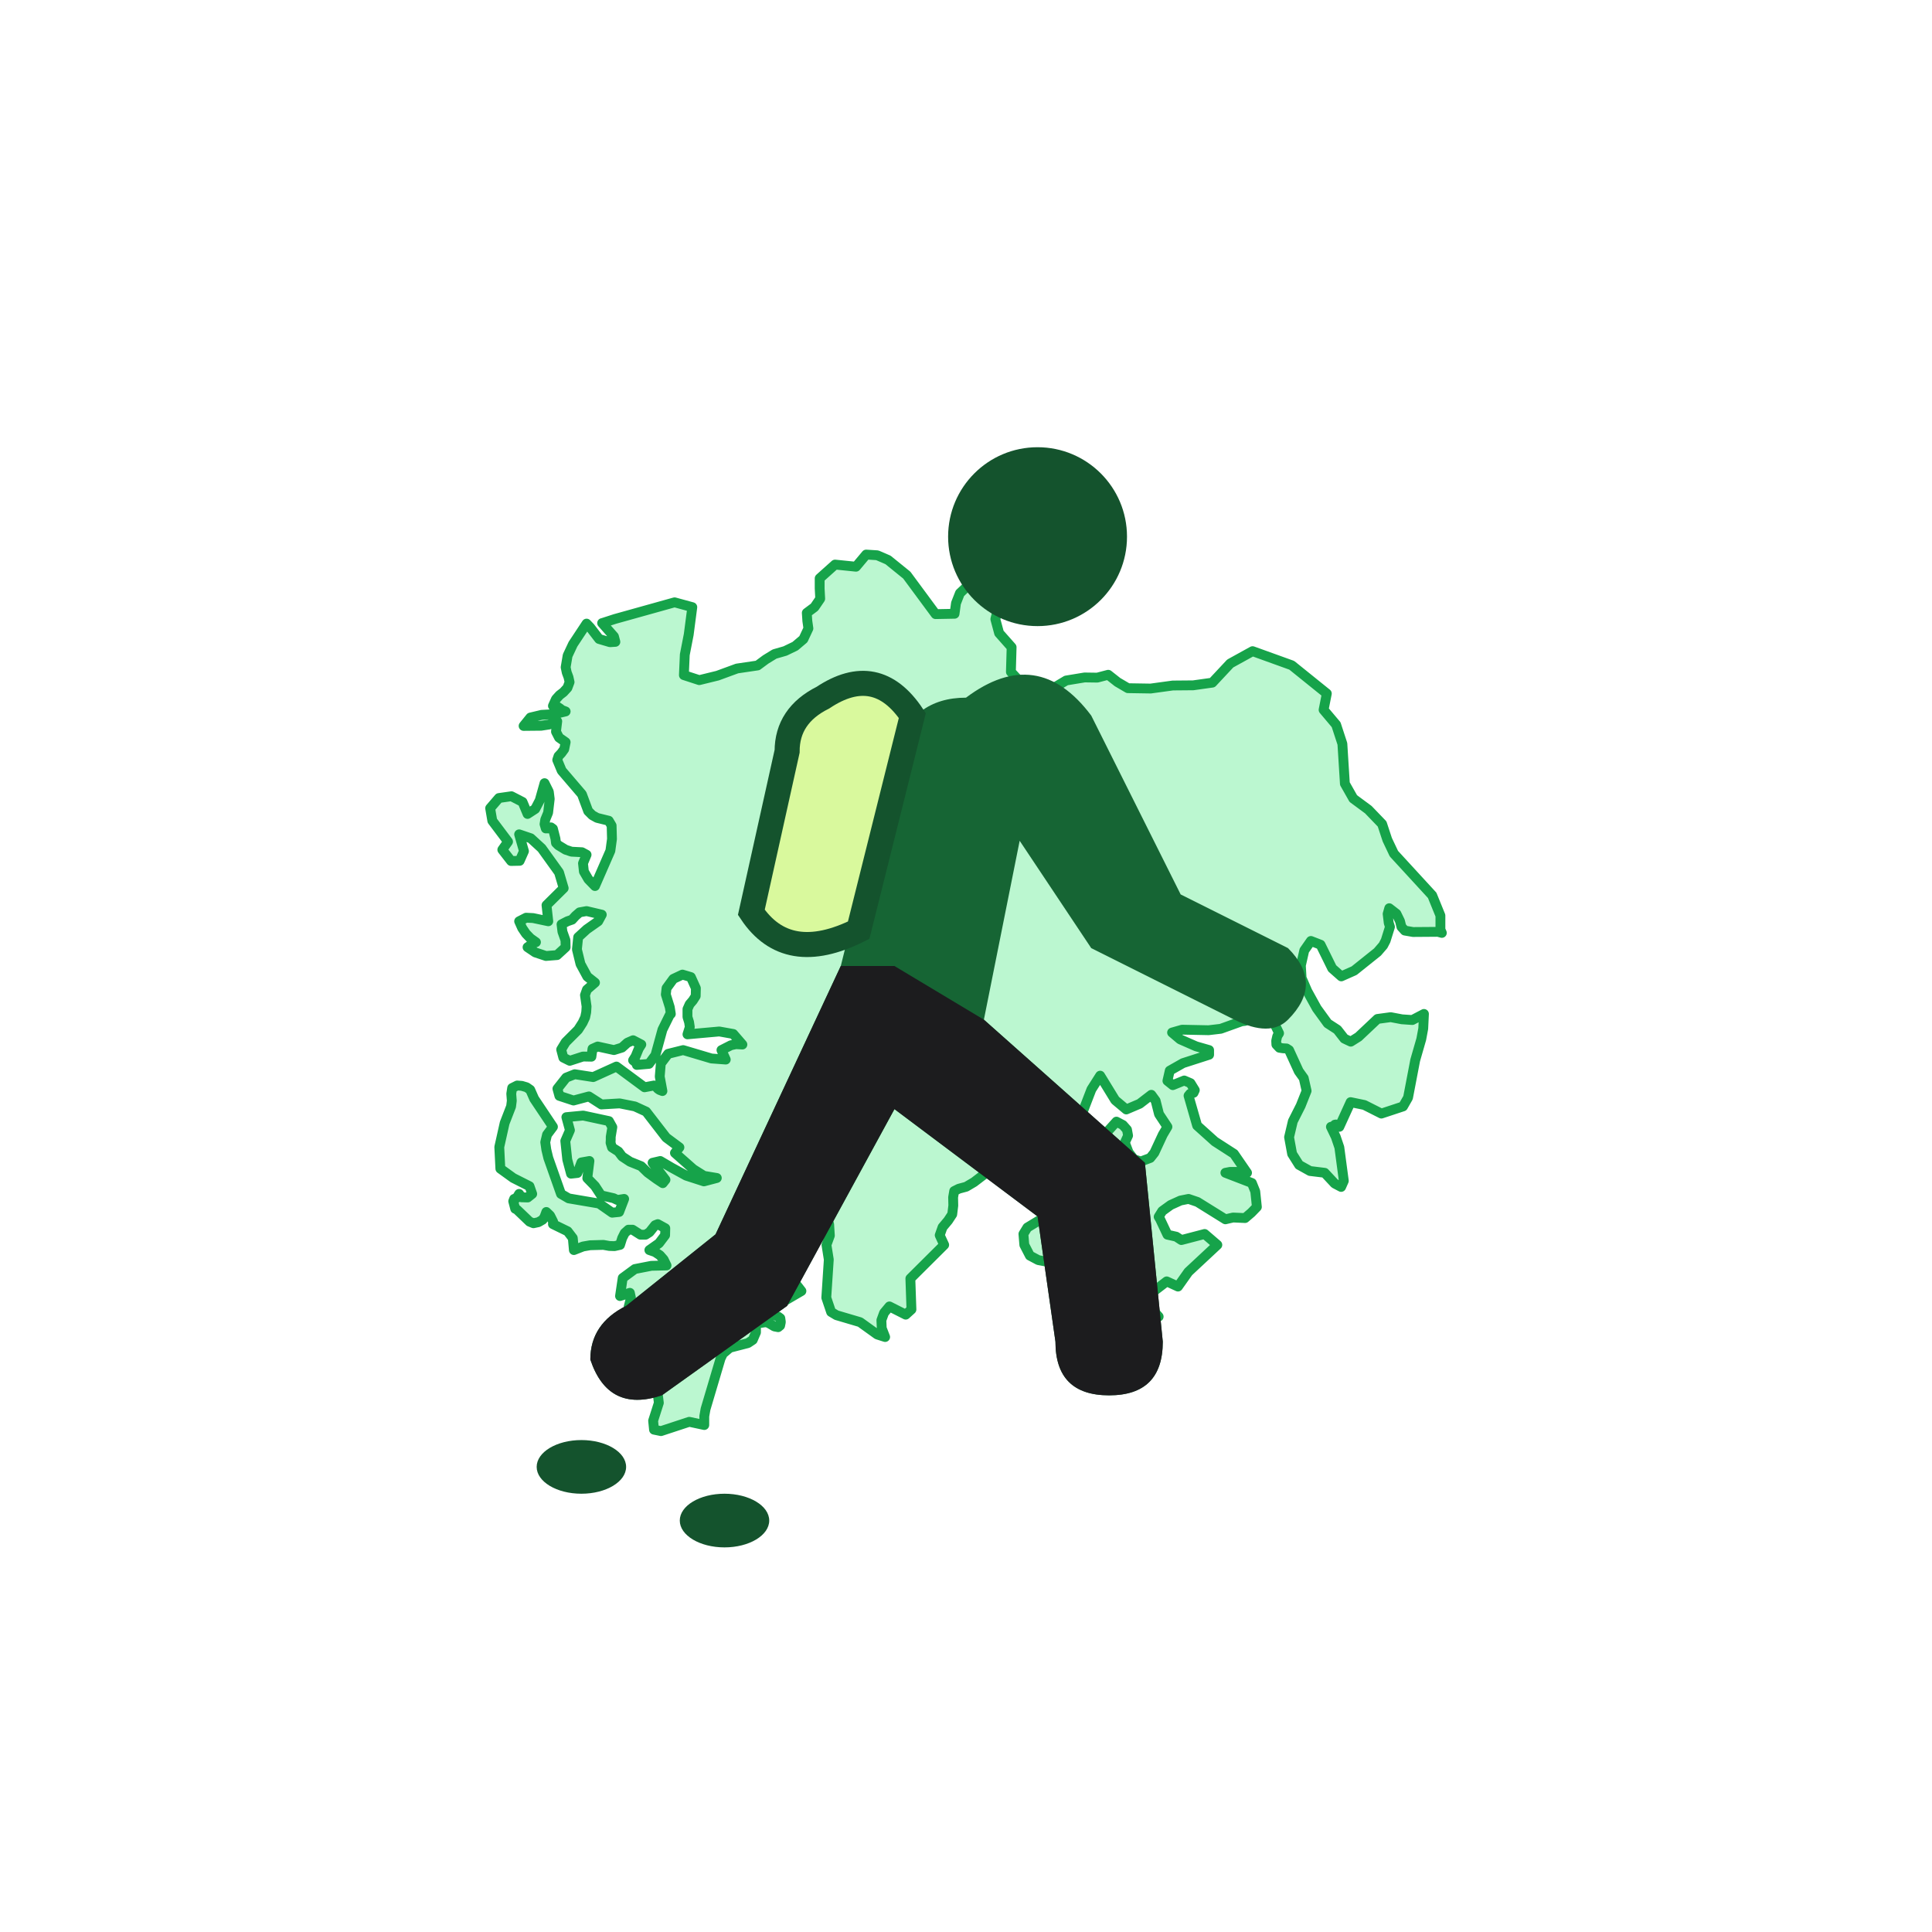
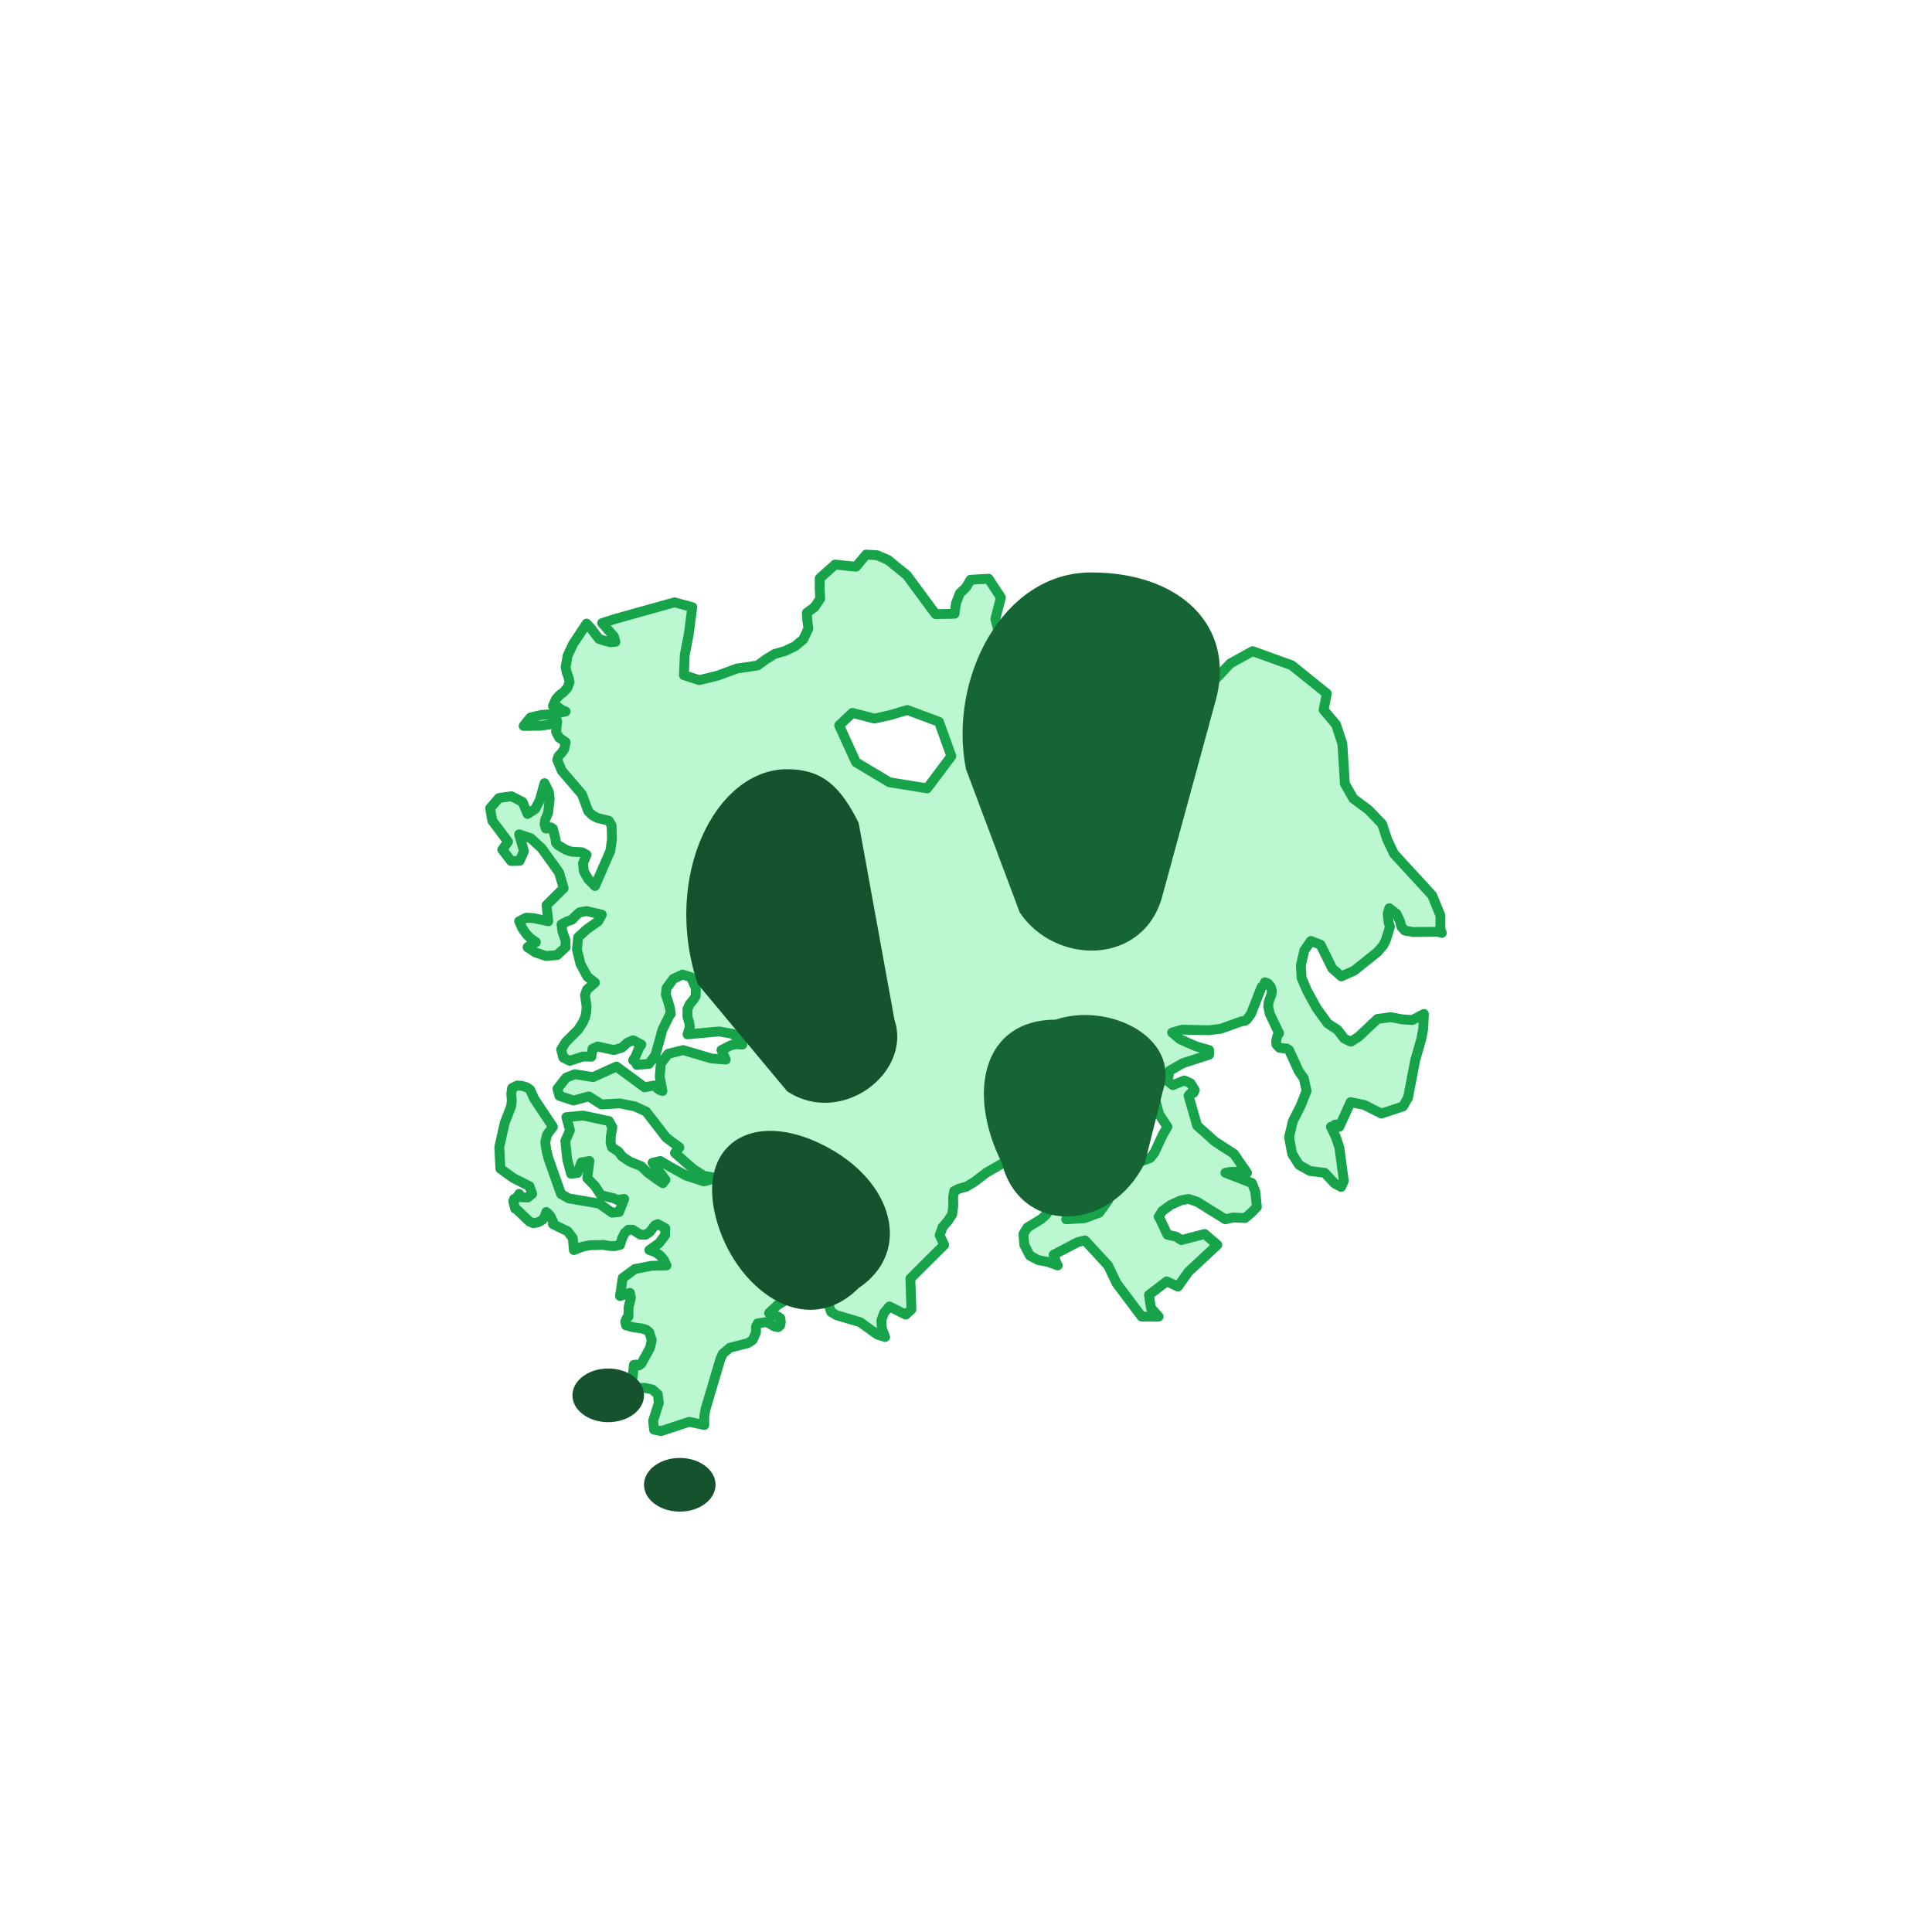
<svg xmlns="http://www.w3.org/2000/svg" viewBox="0 0 108 108">
  <path fill="#BBF7D0" fill-rule="evenodd" stroke="#16A34A" stroke-width="0.55" stroke-linejoin="round" d="M33.66,34.83L34.32,35.58L34.4,35.88L34.1,35.9L33.49,35.72L32.99,35.07L32.79,34.86L32.03,36.01L31.73,36.65L31.62,37.3L31.68,37.59L31.78,37.86L31.84,38.13L31.72,38.45L31.5,38.69L31.28,38.86L31.08,39.08L30.91,39.46L31.18,39.52L31.3,39.6L31.41,39.69L31.62,39.77L30.99,39.92L30.28,39.96L29.65,40.11L29.27,40.58L30.25,40.57L30.7,40.5L31.15,40.32L31.08,40.9L31.25,41.23L31.62,41.49L31.54,41.88L31.38,42.1L31.22,42.27L31.15,42.48L31.4,43.08L32.53,44.4L32.88,45.34L33.11,45.57L33.38,45.72L34.03,45.88L34.19,46.15L34.21,46.9L34.12,47.56L33.26,49.53L32.89,49.15L32.64,48.72L32.59,48.26L32.79,47.78L32.53,47.64L31.95,47.61L31.62,47.5L31.21,47.25L31.08,47.12L31.05,46.88L30.91,46.33L30.8,46.25L30.65,46.31L30.51,46.31L30.44,46.07L30.48,45.82L30.64,45.43L30.73,44.66L30.68,44.26L30.44,43.78L30.17,44.74L29.92,45.22L29.49,45.5L29.21,44.83L28.59,44.51L27.89,44.61L27.4,45.18L27.52,45.88L28.4,47.05L28.08,47.5L28.57,48.13L29.05,48.12L29.29,47.58L29.02,46.64L29.67,46.86L30.28,47.42L31.25,48.77L31.51,49.65L30.55,50.6L30.65,51.5L29.8,51.32L29.41,51.3L29.02,51.5L29.19,51.88L29.4,52.19L29.65,52.45L29.96,52.67L29.81,52.73L29.49,52.95L29.92,53.24L30.52,53.44L31.14,53.39L31.62,52.95L31.61,52.56L31.44,52.08L31.39,51.67L31.72,51.5L31.98,51.41L32.17,51.2L32.4,51L32.79,50.93L33.64,51.13L33.44,51.5L32.8,51.95L32.32,52.39L32.25,53.07L32.45,53.89L32.83,54.59L33.26,54.93L32.81,55.32L32.7,55.63L32.79,56.26L32.77,56.58L32.71,56.87L32.57,57.17L32.32,57.56L31.62,58.26L31.37,58.67L31.49,59.12L31.85,59.3L32.59,59.06L33.06,59.07L33.12,58.63L33.41,58.5L34.32,58.7L34.77,58.56L35.07,58.29L35.39,58.15L35.85,58.39L35.71,58.61L35.53,59.05L35.39,59.27L35.6,59.44L35.6,59.53L36.28,59.47L36.64,58.98L37.03,57.56L37.44,56.73L37.5,56.68L37.44,56.3L37.22,55.59L37.26,55.24L37.64,54.72L38.15,54.48L38.62,54.62L38.9,55.24L38.89,55.68L38.73,55.93L38.55,56.14L38.43,56.41L38.43,56.85L38.52,57.14L38.56,57.41L38.43,57.82L40.21,57.66L40.99,57.8L41.5,58.39L41.14,58.37L40.86,58.43L40.33,58.7L40.57,59.23L39.77,59.17L38.19,58.7L37.35,58.91L36.94,59.45L36.88,60.18L37.03,60.99L36.87,60.93L36.77,60.86L36.69,60.77L36.56,60.68L36.03,60.78L34.46,59.62L33.16,60.21L32.13,60.05L31.65,60.24L31.16,60.86L31.27,61.26L32.06,61.52L32.92,61.29L33.62,61.74L34.64,61.68L35.49,61.85L36.12,62.14L37.24,63.59L37.98,64.14L37.73,64.45L38.76,65.36L39.35,65.73L40.07,65.85L39.35,66.04L38.36,65.72L37.54,65.27L36.91,64.9L36.48,65L37.2,65.95L37.05,66.14L36.69,65.9L36.21,65.55L35.84,65.19L35.22,64.94L34.78,64.65L34.57,64.37L34.21,64.14L34.13,63.88L34.14,63.72L34.14,63.55L34.23,63.01L34.04,62.67L32.6,62.36L31.66,62.45L31.86,63.18L31.6,63.78L31.71,64.82L31.92,65.61L32.28,65.57L32.5,64.98L32.95,64.9L32.83,65.86L33.26,66.3L33.6,66.82L34.3,66.98L34.51,67.08L34.89,67.02L34.61,67.75L34.22,67.79L33.49,67.28L31.79,66.99L31.36,66.74L30.65,64.73L30.54,64.27L30.48,63.85L30.58,63.43L30.91,62.99L29.86,61.42L29.64,60.92L29.44,60.78L29.17,60.7L28.91,60.68L28.63,60.82L28.58,61.14L28.61,61.53L28.57,61.85L28.21,62.78L27.91,64.12L27.97,65.33L28.69,65.85L29.6,66.31L29.75,66.74L29.5,66.94L29.15,66.93L29.02,66.74L28.88,66.97L28.74,67.02L28.69,67.15L28.8,67.57L28.89,67.61L29.6,68.29L29.82,68.38L30.1,68.32L30.34,68.18L30.44,68.02L30.54,67.75L30.75,67.95L30.92,68.29L30.91,68.43L31.73,68.83L32.02,69.21L32.08,69.88L32.59,69.68L32.99,69.61L33.73,69.59L34.06,69.65L34.35,69.66L34.66,69.59L34.78,69.21L34.92,68.93L35.13,68.74L35.36,68.74L35.8,69.02L36.09,69.02L36.31,68.88L36.62,68.49L36.77,68.43L37.19,68.66L37.18,69.05L36.84,69.5L36.3,69.88L36.62,69.99L36.89,70.17L37.1,70.41L37.26,70.74L36.41,70.76L35.49,70.94L34.81,71.44L34.66,72.45L35.21,72.27L35.27,72.55L35.14,73.06L35.13,73.6L35.05,73.66L34.95,73.87L35,74.09L35.37,74.19L35.88,74.26L36.13,74.34L36.3,74.48L36.43,74.91L36.34,75.34L35.85,76.23L35.71,76.33L35.55,76.28L35.43,76.3L35.37,76.96L35.31,77.13L35.13,77.37L35.13,77.63L36.02,77.58L36.46,77.67L36.77,77.94L36.83,78.42L36.51,79.42L36.56,79.92L36.95,80L38.53,79.48L39.37,79.66L39.37,79.17L39.44,78.77L40.28,75.94L40.41,75.67L40.8,75.34L41.81,75.08L42.08,74.9L42.26,74.48L42.26,74.17L42.35,73.98L42.81,73.91L42.97,73.96L43.29,74.15L43.5,74.19L43.61,74.1L43.65,73.9L43.62,73.69L43.5,73.6L42.99,73.4L43.48,72.94L44.8,72.17L44.03,71.18L43.9,70.67L44.95,70.32L44.94,69.96L44.72,69.46L44.58,68.88L44.7,68.48L44.99,68.03L45.36,67.67L45.73,67.57L46.12,67.86L46.35,68.43L46.39,69.07L46.2,69.59L46.33,70.41L46.19,72.54L46.46,73.34L46.76,73.52L48.08,73.91L49.04,74.6L49.48,74.74L49.29,74.25L49.27,73.8L49.42,73.39L49.72,73.03L50.63,73.49L50.95,73.2L50.89,71.47L52.78,69.59L52.53,69.05L52.69,68.6L53,68.23L53.23,67.88L53.29,67.39L53.28,66.93L53.34,66.58L53.6,66.45L54.01,66.34L54.45,66.08L55.13,65.56L56.39,64.83L56.66,64.59L57.28,63.77L57.66,63.42L58.06,63.28L58.92,63.46L59.34,63.48L59.84,63.28L60.32,62.69L61.01,60.9L61.5,60.13L62.34,61.5L62.96,62.02L63.71,61.7L64.36,61.2L64.6,61.53L64.79,62.28L65.26,62.99L65,63.43L64.53,64.44L64.3,64.73L63.77,64.93L63.38,64.8L63.09,64.42L62.88,63.87L63.06,63.48L63,63.15L62.77,62.89L62.41,62.7L61.42,63.8L61.24,64.14L61.27,64.77L61.47,65.09L61.74,65.37L61.94,65.85L61.95,67.09L61.45,67.79L60.61,68.1L59.6,68.16L60.1,66.94L60.27,66.26L60.31,65.56L59.81,65.81L59.56,66.12L59.13,67.02L58.44,67.94L58.19,68.16L57.43,68.62L57.21,68.98L57.26,69.59L57.57,70.19L58.04,70.44L58.57,70.54L59.13,70.74L59.04,70.57L58.9,70.14L60.26,69.43L60.65,69.34L61.94,70.74L62.42,71.74L63.82,73.6L64.77,73.6L64.34,73.12L64.23,72.39L65.22,71.63L65.85,71.92L66.43,71.1L68.05,69.59L67.34,68.98L66.04,69.32L65.75,69.13L65.26,69.02L64.85,68.15L64.77,68.02L64.97,67.7L65.44,67.36L65.99,67.11L66.44,67.02L66.94,67.19L68.5,68.16L68.93,68.06L69.6,68.09L69.95,67.79L70.26,67.47L70.17,66.6L69.98,66.13L68.5,65.56L68.76,65.51L69.36,65.51L69.71,65.56L68.98,64.5L67.91,63.81L66.92,62.92L66.44,61.25L66.53,61.14L66.72,61.09L66.79,60.94L66.55,60.55L66.2,60.4L65.56,60.66L65.26,60.42L65.39,59.85L66.13,59.43L67.59,58.96L67.59,58.7L66.86,58.49L65.97,58.1L65.52,57.72L66.08,57.56L67.56,57.59L68.24,57.51L69.41,57.09L69.59,57.07L69.7,56.99L69.93,56.68L70.52,55.18L70.63,55.09L70.71,54.91L70.87,54.97L71.03,55.15L71.1,55.39L71.07,55.6L70.92,56.01L70.89,56.26L70.98,56.67L71.5,57.76L71.4,57.92L71.34,58.18L71.35,58.39L71.52,58.57L71.72,58.6L71.92,58.61L72.06,58.7L72.6,59.88L72.88,60.27L73.04,60.98L72.71,61.81L72.27,62.68L72.06,63.57L72.23,64.5L72.62,65.12L73.23,65.46L74.05,65.56L74.61,66.16L74.97,66.35L75.12,66.01L74.87,64.14L74.67,63.55L74.4,62.99L74.57,62.95L74.62,62.87L74.67,62.86L74.87,62.99L75.5,61.61L76.27,61.77L77.22,62.25L78.43,61.85L78.71,61.36L79.11,59.27L79.45,58.09L79.56,57.5L79.6,56.68L78.95,57.02L78.37,56.98L77.74,56.86L77,56.96L75.94,57.96L75.51,58.23L75.15,58.06L74.76,57.56L74.22,57.21L73.61,56.37L73.08,55.41L72.76,54.67L72.72,53.97L72.91,53.13L73.28,52.6L73.82,52.81L74.47,54.13L74.98,54.58L75.7,54.26L77,53.22L77.32,52.85L77.46,52.58L77.7,51.81L77.63,51.59L77.57,51.09L77.66,50.77L78.06,51.08L78.26,51.49L78.34,51.81L78.53,52.02L78.99,52.1L80.38,52.09L80.6,52.15L80.52,51.96L80.52,51.18L80.06,50.05L77.92,47.72L77.55,46.94L77.26,46.06L76.49,45.26L75.65,44.64L75.18,43.81L75.04,41.58L74.69,40.51L73.99,39.68L74.17,38.77L72.21,37.19L70.02,36.4L68.77,37.09L67.77,38.16L66.7,38.31L65.56,38.32L64.32,38.49L63.05,38.47L62.47,38.13L61.95,37.72L61.34,37.88L60.63,37.87L59.6,38.04L58.61,38.63L57.33,38.44L56.51,37.56L56.55,36.18L55.85,35.39L55.64,34.61L55.95,33.4L55.26,32.35L54.25,32.41L54,32.84L53.66,33.16L53.44,33.72L53.36,34.31L52.3,34.33L50.69,32.15L49.64,31.3L49.04,31.04L48.42,31L47.85,31.68L46.68,31.56L45.82,32.33L45.82,32.9L45.85,33.47L45.53,33.94L45.1,34.26L45.13,34.71L45.19,35.13L44.91,35.73L44.45,36.12L43.89,36.39L43.3,36.56L42.81,36.86L42.35,37.2L41.2,37.37L40.11,37.77L39.09,38.02L38.23,37.74L38.28,36.6L38.5,35.47L38.7,33.94L37.71,33.67L34.38,34.6L33.67,34.83L33.66,34.83ZM52.49,40.35L53.18,42.27L51.83,44.07L49.72,43.73L47.85,42.61L46.91,40.55L47.65,39.85L48.88,40.17L49.78,39.97L50.72,39.69L52.49,40.35Z" />
-   <path fill="#14532D" d="M53,30a5,5 0,1 0,10 0a5,5 0,1 0,-10 0" />
-   <path fill="#166534" d="M54,39Q58,36 61,40L66,50L72,53Q74,55 72,57Q71,58 69,57L61,53L57,47L55,57L64,65L65,75Q65,78 62,78Q59,78 59,75L58,68L50,62L44,73L37,78Q34,79 33,76Q33,74 35,73L40,69L47,54L50,42Q51,39 54,39Z" />
-   <path fill="#1C1C1E" d="M50,54L55,57L64,65L65,75Q65,78 62,78Q59,78 59,75L58,68L50,62L44,73L37,78Q34,79 33,76Q33,74 35,73L40,69L47,54Z" />
-   <path fill="#D9F99D" stroke="#14532D" stroke-width="1.4" d="M46,39Q49,37 51,40L48,52Q44,54 42,51L44,42Q44,40 46,39Z" />
-   <path fill="#14532D" d="M30,82a2.5,1.5 0,1 0,5 0a2.5,1.5 0,1 0,-5 0M38,85a2.5,1.5 0,1 0,5 0a2.5,1.5 0,1 0,-5 0" />
+   <path fill="#14532D" d="M44,43C40,43 37,49 39,55L44,61C47,63 51,60 50,57L48,46C47,44 46,43 44,43Z" />
+   <path fill="#14532D" d="M46,64C42,62 39,64 40,68C41,72 45,75 48,72C51,70 50,66 46,64Z" />
+   <path fill="#166534" d="M61,32C56,32 53,38 54,43L57,51C59,54 64,54 65,50L68,39C69,35 66,32 61,32Z" />
+   <path fill="#166534" d="M59,57C55,57 54,61 56,65C57,69 62,69 64,65L65,61C66,58 62,56 59,57Z" />
+   <path fill="#14532D" d="M32,78a2,1.5 0,1 0,4 0a2,1.5 0,1 0,-4 0M36,83a2,1.5 0,1 0,4 0a2,1.5 0,1 0,-4 0" />
</svg>
